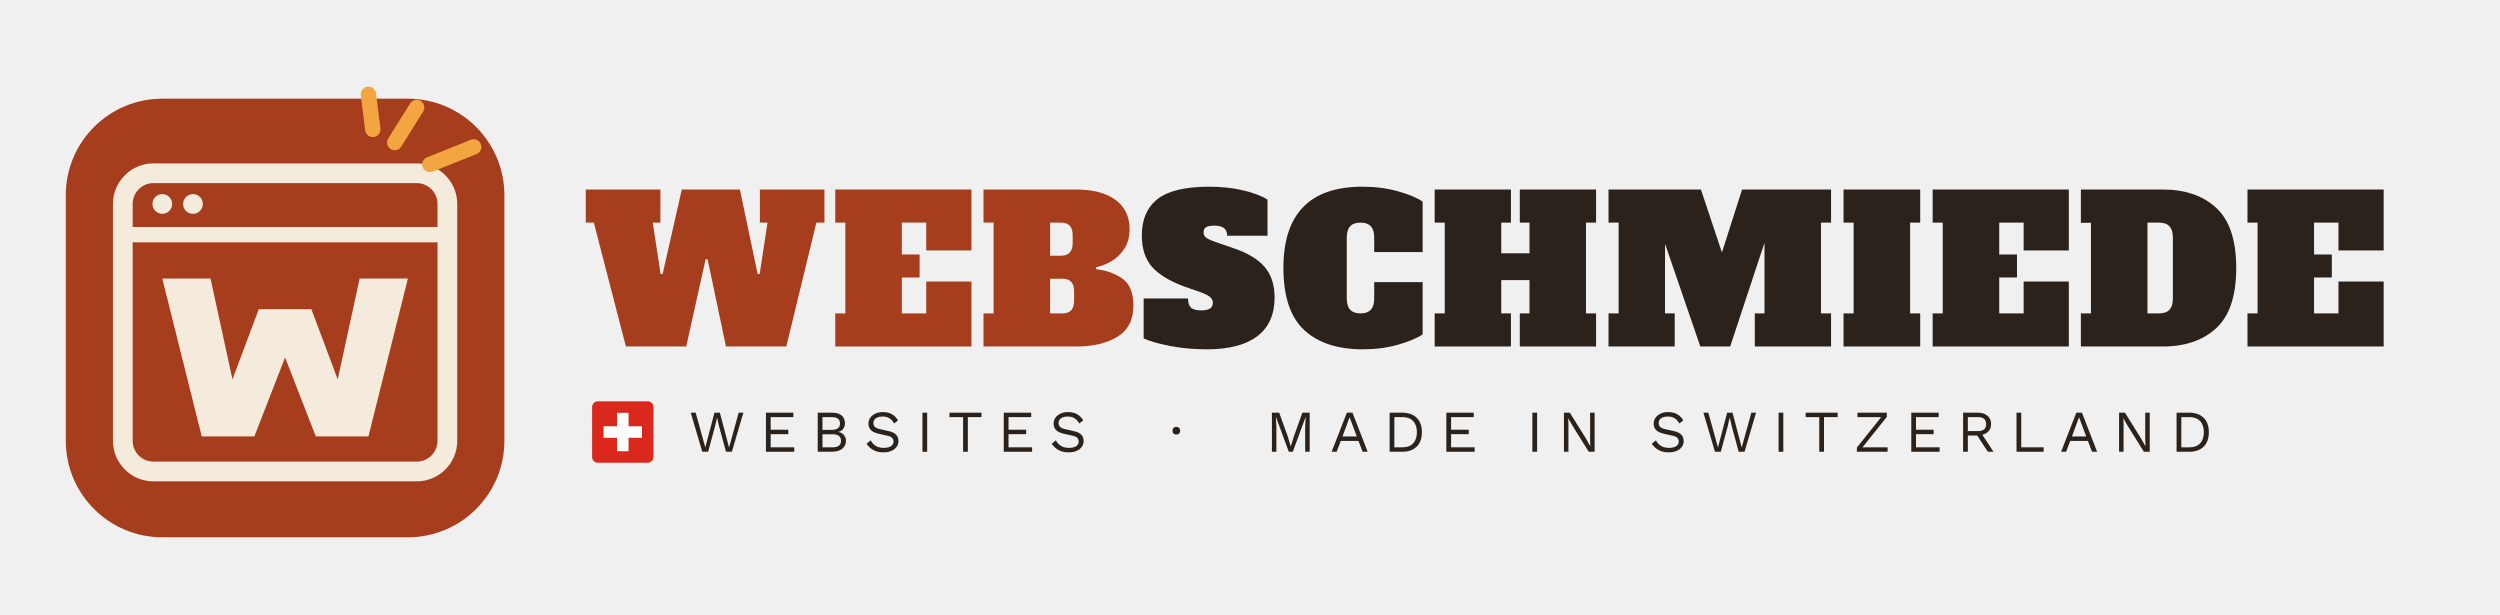
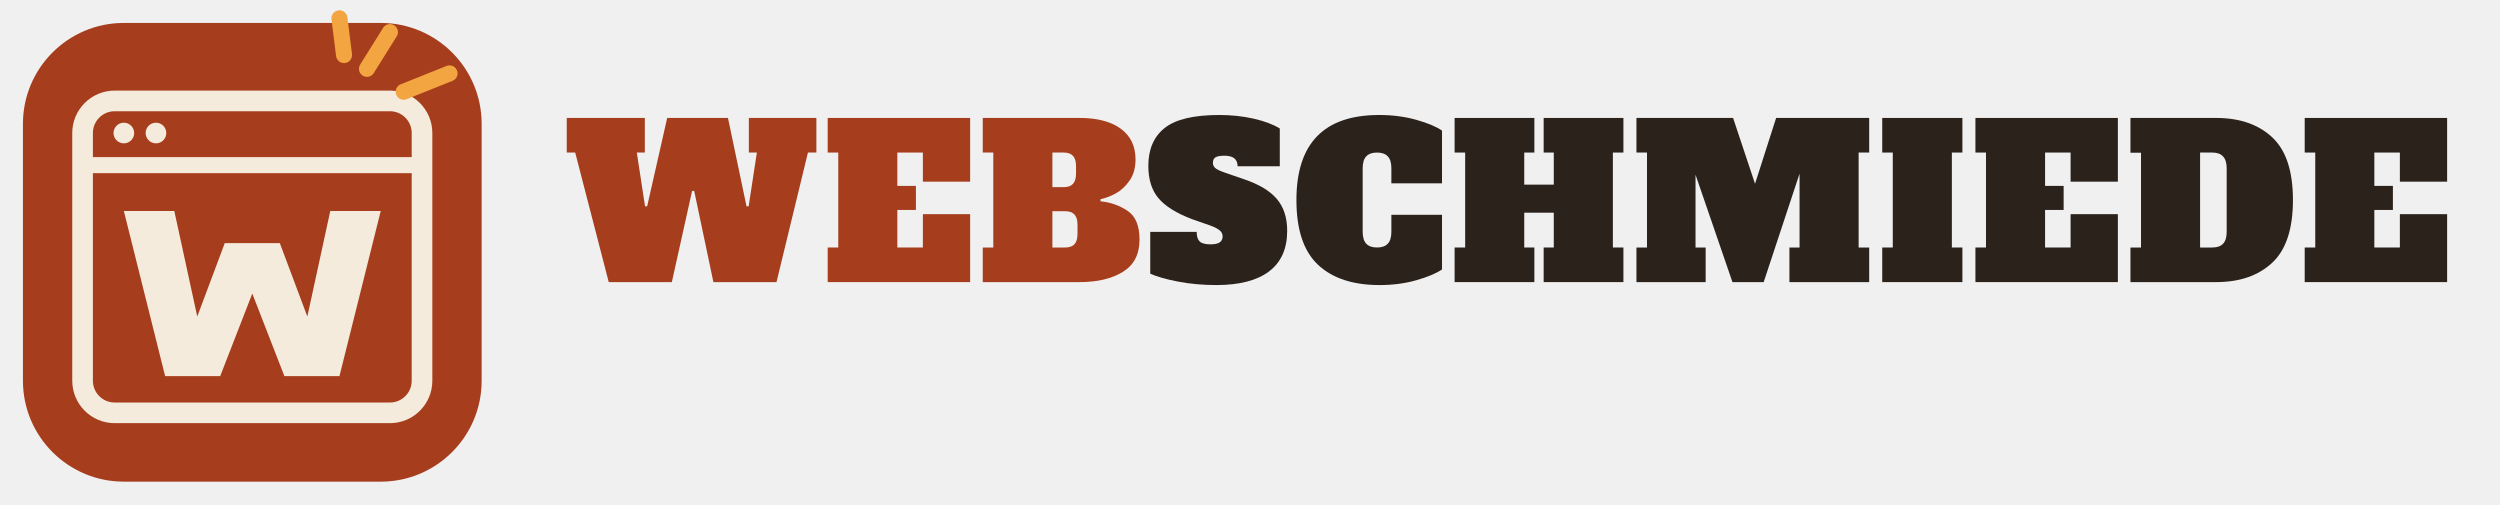
- <svg xmlns="http://www.w3.org/2000/svg" viewBox="-30 -40 1140 280" width="1140" height="280">
-   <rect x="-30" y="-40" width="1140" height="280" fill="none" />
+ <svg xmlns="http://www.w3.org/2000/svg" viewBox="-10 -5 1090 220" width="1090" height="220">
  <g transform="translate(0,5)">
    <rect x="0" y="0" width="200" height="200" rx="44" fill="#A63D1C" />
    <rect x="26" y="34" width="148" height="136" rx="14" fill="none" stroke="#F5EBDC" stroke-width="9" />
    <line x1="26" y1="62" x2="174" y2="62" stroke="#F5EBDC" stroke-width="7" />
    <circle cx="44" cy="48" r="4.5" fill="#F5EBDC" />
    <circle cx="58" cy="48" r="4.5" fill="#F5EBDC" />
    <path d="M44,82 L66,82 L76,128 L88,96 L112,96 L124,128 L134,82 L156,82 L138,154 L114,154 L100,118 L86,154 L62,154 Z" fill="#F5EBDC" />
    <g stroke="#F2A541" stroke-width="7" stroke-linecap="round">
      <line x1="150" y1="20" x2="160" y2="4" />
      <line x1="166" y1="30" x2="186" y2="22" />
      <line x1="140" y1="14" x2="138" y2="-2" />
    </g>
  </g>
  <path transform="translate(236.00,118) scale(0.092,-0.092)" d="M875 778H1195V614H1155L1006 0H707L616 432H606L510 0H211L52 614H12V778H382V614H344L383 359H393L488 778H776L864 359H874L913 614H875Z" fill="#A63D1C" />
  <path transform="translate(349.04,118) scale(0.092,-0.092)" d="M20 0V164H70V614H20V778H695V476H471V614H350V456H438V342H350V164H471V322H695V0Z" fill="#A63D1C" />
  <path transform="translate(416.64,118) scale(0.092,-0.092)" d="M20 164H70V614H20V778H479Q604 778 674.0 727.0Q744 676 744 581Q744 522 716.0 481.5Q688 441 650.5 420.5Q613 400 578 393V383Q649 376 706.0 338.0Q763 300 763 202Q763 97 684.0 48.5Q605 0 479 0H20ZM404 450Q433 450 447.5 465.5Q462 481 462 514V550Q462 583 447.5 598.5Q433 614 404 614H350V450ZM411 164Q440 164 454.5 179.5Q469 195 469 228V272Q469 305 454.5 320.5Q440 336 411 336H350V164Z" fill="#A63D1C" />
  <path transform="translate(489.94,118) scale(0.092,-0.092)" d="M17 40V238H237Q237 207 251.0 193.0Q265 179 302 179Q333 179 346.5 188.5Q360 198 360 217Q360 233 347.0 244.5Q334 256 302 268L216 298Q105 340 56.5 397.0Q8 454 8 551Q8 669 85.5 730.5Q163 792 344 792Q431 792 507.5 774.5Q584 757 631 728V549H431Q431 599 369 599Q339 599 326.5 591.5Q314 584 314 565Q314 548 328.5 538.0Q343 528 376 517L463 487Q569 451 617.5 393.5Q666 336 666 243Q666 116 580.5 51.0Q495 -14 330 -14Q234 -14 148.5 2.5Q63 19 17 40Z" fill="#2B221C" />
  <path transform="translate(553.95,118) scale(0.092,-0.092)" d="M14 389Q14 792 406 792Q501 792 582.5 769.0Q664 746 704 718V468H464V540Q464 578 447.0 596.0Q430 614 396 614Q362 614 345.0 596.0Q328 578 328 540V238Q328 200 345.0 182.0Q362 164 396 164Q430 164 447.0 182.0Q464 200 464 238V319H704V60Q663 32 582.5 9.0Q502 -14 408 -14Q219 -14 116.5 82.0Q14 178 14 389Z" fill="#2B221C" />
  <path transform="translate(622.37,118) scale(0.092,-0.092)" d="M820 614H770V164H820V0H442V164H490V329H350V164H398V0H20V164H70V614H20V778H398V614H350V462H490V614H442V778H820Z" fill="#2B221C" />
  <path transform="translate(701.65,118) scale(0.092,-0.092)" d="M1123 614H1073V164H1123V0H745V164H793V514L623 0H475L300 509V164H348V0H20V164H70V614H20V778H478L582 466L682 778H1123Z" fill="#2B221C" />
  <path transform="translate(808.81,118) scale(0.092,-0.092)" d="M20 0V164H70V614H20V778H400V614H350V164H400V0Z" fill="#2B221C" />
  <path transform="translate(849.45,118) scale(0.092,-0.092)" d="M20 0V164H70V614H20V778H695V476H471V614H350V456H438V342H350V164H471V322H695V0Z" fill="#2B221C" />
  <path transform="translate(917.04,118) scale(0.092,-0.092)" d="M20 164H70V613H20V778H426Q593 778 691.5 686.5Q790 595 790 389Q790 183 691.5 91.5Q593 0 426 0H20ZM408 164Q442 164 459.0 182.0Q476 200 476 238V540Q476 614 408 614H350V164Z" fill="#2B221C" />
  <path transform="translate(993.01,118) scale(0.092,-0.092)" d="M20 0V164H70V614H20V778H695V476H471V614H350V456H438V342H350V164H471V322H695V0Z" fill="#2B221C" />
-   <rect x="240" y="143" width="28" height="28" rx="2.625" fill="#DA291C" />
-   <rect x="251.375" y="148.25" width="5.25" height="17.5" fill="#fff" />
-   <rect x="245.25" y="154.375" width="17.5" height="5.25" fill="#fff" />
-   <path transform="translate(284.00,166) scale(0.027,-0.027)" d="M231 0 36 660H119L282 73L437 660H528L683 71L846 660H925L731 0H632L515 428L481 577H480L446 428L330 0Z" fill="#2B221C" />
-   <path transform="translate(316.35,166) scale(0.027,-0.027)" d="M108 0V660H571V585H188V372H486V297H188V75H586V0Z" fill="#2B221C" />
-   <path transform="translate(339.97,166) scale(0.027,-0.027)" d="M108 0V660H343Q460 660 514.0 611.0Q568 562 568 478Q568 428 539.0 387.5Q510 347 457 336V335Q516 324 550.5 281.5Q585 239 585 185Q585 101 522.0 50.5Q459 0 342 0ZM188 75H361Q432 75 466.5 104.0Q501 133 501 185Q501 238 466.5 266.5Q432 295 361 295H188ZM188 370H344Q484 370 484 478Q484 585 344 585H188Z" fill="#2B221C" />
-   <path transform="translate(364.00,166) scale(0.027,-0.027)" d="M320 670Q407 670 470.0 634.5Q533 599 575 530L508 478Q471 542 424.5 568.5Q378 595 312 595Q259 595 224.5 580.0Q190 565 174.0 540.5Q158 516 158 485Q158 450 180.0 423.5Q202 397 268 382L411 350Q506 329 543.5 286.5Q581 244 581 181Q581 125 549.5 81.5Q518 38 461.0 14.0Q404 -10 327 -10Q255 -10 200.5 9.5Q146 29 107.0 62.0Q68 95 43 136L113 193Q132 155 162.0 126.0Q192 97 234.5 81.0Q277 65 332 65Q383 65 420.5 77.5Q458 90 478.0 114.5Q498 139 498 174Q498 206 477.0 231.5Q456 257 398 270L243 305Q182 319 144.5 343.5Q107 368 90.5 401.5Q74 435 74 474Q74 527 103.5 571.5Q133 616 188.5 643.0Q244 670 320 670Z" fill="#2B221C" />
-   <path transform="translate(387.71,166) scale(0.027,-0.027)" d="M188 660V0H108V660Z" fill="#2B221C" />
-   <path transform="translate(402.10,166) scale(0.027,-0.027)" d="M572 660V585H342V0H262V585H32V660Z" fill="#2B221C" />
-   <path transform="translate(424.81,166) scale(0.027,-0.027)" d="M108 0V660H571V585H188V372H486V297H188V75H586V0Z" fill="#2B221C" />
-   <path transform="translate(448.44,166) scale(0.027,-0.027)" d="M320 670Q407 670 470.0 634.5Q533 599 575 530L508 478Q471 542 424.5 568.5Q378 595 312 595Q259 595 224.5 580.0Q190 565 174.0 540.5Q158 516 158 485Q158 450 180.0 423.5Q202 397 268 382L411 350Q506 329 543.5 286.5Q581 244 581 181Q581 125 549.5 81.5Q518 38 461.0 14.0Q404 -10 327 -10Q255 -10 200.5 9.5Q146 29 107.0 62.0Q68 95 43 136L113 193Q132 155 162.0 126.0Q192 97 234.5 81.0Q277 65 332 65Q383 65 420.5 77.5Q458 90 478.0 114.5Q498 139 498 174Q498 206 477.0 231.5Q456 257 398 270L243 305Q182 319 144.5 343.5Q107 368 90.5 401.5Q74 435 74 474Q74 527 103.5 571.5Q133 616 188.5 643.0Q244 670 320 670Z" fill="#2B221C" />
-   <path transform="translate(472.14,166) scale(0.027,-0.027)" d="" fill="#2B221C" />
-   <path transform="translate(487.75,166) scale(0.027,-0.027)" d="" fill="#2B221C" />
-   <path transform="translate(503.36,166) scale(0.027,-0.027)" d="M113 420Q142 420 160.0 402.0Q178 384 178 355Q178 326 160.0 308.0Q142 290 113 290Q84 290 66.0 308.0Q48 326 48 355Q48 384 66.0 402.0Q84 420 113 420Z" fill="#2B221C" />
-   <path transform="translate(515.86,166) scale(0.027,-0.027)" d="" fill="#2B221C" />
-   <path transform="translate(531.47,166) scale(0.027,-0.027)" d="" fill="#2B221C" />
-   <path transform="translate(547.07,166) scale(0.027,-0.027)" d="M746 660V0H670V415L679 589H678L461 0H393L176 589H175L184 415V0H108V660H231L376 259L426 94H428L479 258L623 660Z" fill="#2B221C" />
-   <path transform="translate(576.53,166) scale(0.027,-0.027)" d="M634 0H549L479 183H180L110 0H26L283 660H378ZM209 258H450L329 583Z" fill="#2B221C" />
-   <path transform="translate(600.75,166) scale(0.027,-0.027)" d="M321 660Q476 660 564.5 574.5Q653 489 653 330Q653 171 564.5 85.5Q476 0 321 0H108V660ZM329 75Q442 75 505.5 142.5Q569 210 569 330Q569 450 505.5 517.5Q442 585 329 585H188V75Z" fill="#2B221C" />
-   <path transform="translate(626.62,166) scale(0.027,-0.027)" d="M108 0V660H571V585H188V372H486V297H188V75H586V0Z" fill="#2B221C" />
-   <path transform="translate(650.24,166) scale(0.027,-0.027)" d="" fill="#2B221C" />
-   <path transform="translate(665.85,166) scale(0.027,-0.027)" d="M188 660V0H108V660Z" fill="#2B221C" />
-   <path transform="translate(680.24,166) scale(0.027,-0.027)" d="M626 660V0H527L251 442L181 566H180L184 466V0H108V660H207L482 220L553 93H554L550 194V660Z" fill="#2B221C" />
-   <path transform="translate(706.46,166) scale(0.027,-0.027)" d="" fill="#2B221C" />
-   <path transform="translate(722.07,166) scale(0.027,-0.027)" d="M320 670Q407 670 470.0 634.5Q533 599 575 530L508 478Q471 542 424.5 568.5Q378 595 312 595Q259 595 224.5 580.0Q190 565 174.0 540.5Q158 516 158 485Q158 450 180.0 423.5Q202 397 268 382L411 350Q506 329 543.5 286.5Q581 244 581 181Q581 125 549.5 81.5Q518 38 461.0 14.0Q404 -10 327 -10Q255 -10 200.5 9.5Q146 29 107.0 62.0Q68 95 43 136L113 193Q132 155 162.0 126.0Q192 97 234.5 81.0Q277 65 332 65Q383 65 420.5 77.5Q458 90 478.0 114.5Q498 139 498 174Q498 206 477.0 231.5Q456 257 398 270L243 305Q182 319 144.5 343.5Q107 368 90.5 401.5Q74 435 74 474Q74 527 103.5 571.5Q133 616 188.5 643.0Q244 670 320 670Z" fill="#2B221C" />
-   <path transform="translate(745.78,166) scale(0.027,-0.027)" d="M231 0 36 660H119L282 73L437 660H528L683 71L846 660H925L731 0H632L515 428L481 577H480L446 428L330 0Z" fill="#2B221C" />
-   <path transform="translate(778.12,166) scale(0.027,-0.027)" d="M188 660V0H108V660Z" fill="#2B221C" />
-   <path transform="translate(792.51,166) scale(0.027,-0.027)" d="M572 660V585H342V0H262V585H32V660Z" fill="#2B221C" />
-   <path transform="translate(815.22,166) scale(0.027,-0.027)" d="M128 46 114 75H575V0H56V71L490 614L504 585H66V660H562V589Z" fill="#2B221C" />
-   <path transform="translate(838.63,166) scale(0.027,-0.027)" d="M108 0V660H571V585H188V372H486V297H188V75H586V0Z" fill="#2B221C" />
-   <path transform="translate(862.26,166) scale(0.027,-0.027)" d="M358 660Q459 660 520.0 608.0Q581 556 581 467Q581 378 519.5 328.5Q458 279 357 279L350 274H188V0H108V660ZM357 349Q428 349 462.5 378.5Q497 408 497 467Q497 526 462.5 555.5Q428 585 357 585H188V349ZM403 333 621 0H526L336 289Z" fill="#2B221C" />
-   <path transform="translate(886.61,166) scale(0.027,-0.027)" d="M188 75H566V0H108V660H188Z" fill="#2B221C" />
-   <path transform="translate(909.16,166) scale(0.027,-0.027)" d="M634 0H549L479 183H180L110 0H26L283 660H378ZM209 258H450L329 583Z" fill="#2B221C" />
-   <path transform="translate(933.38,166) scale(0.027,-0.027)" d="M626 660V0H527L251 442L181 566H180L184 466V0H108V660H207L482 220L553 93H554L550 194V660Z" fill="#2B221C" />
-   <path transform="translate(959.60,166) scale(0.027,-0.027)" d="M321 660Q476 660 564.5 574.5Q653 489 653 330Q653 171 564.5 85.5Q476 0 321 0H108V660ZM329 75Q442 75 505.5 142.5Q569 210 569 330Q569 450 505.5 517.5Q442 585 329 585H188V75Z" fill="#2B221C" />
</svg>
